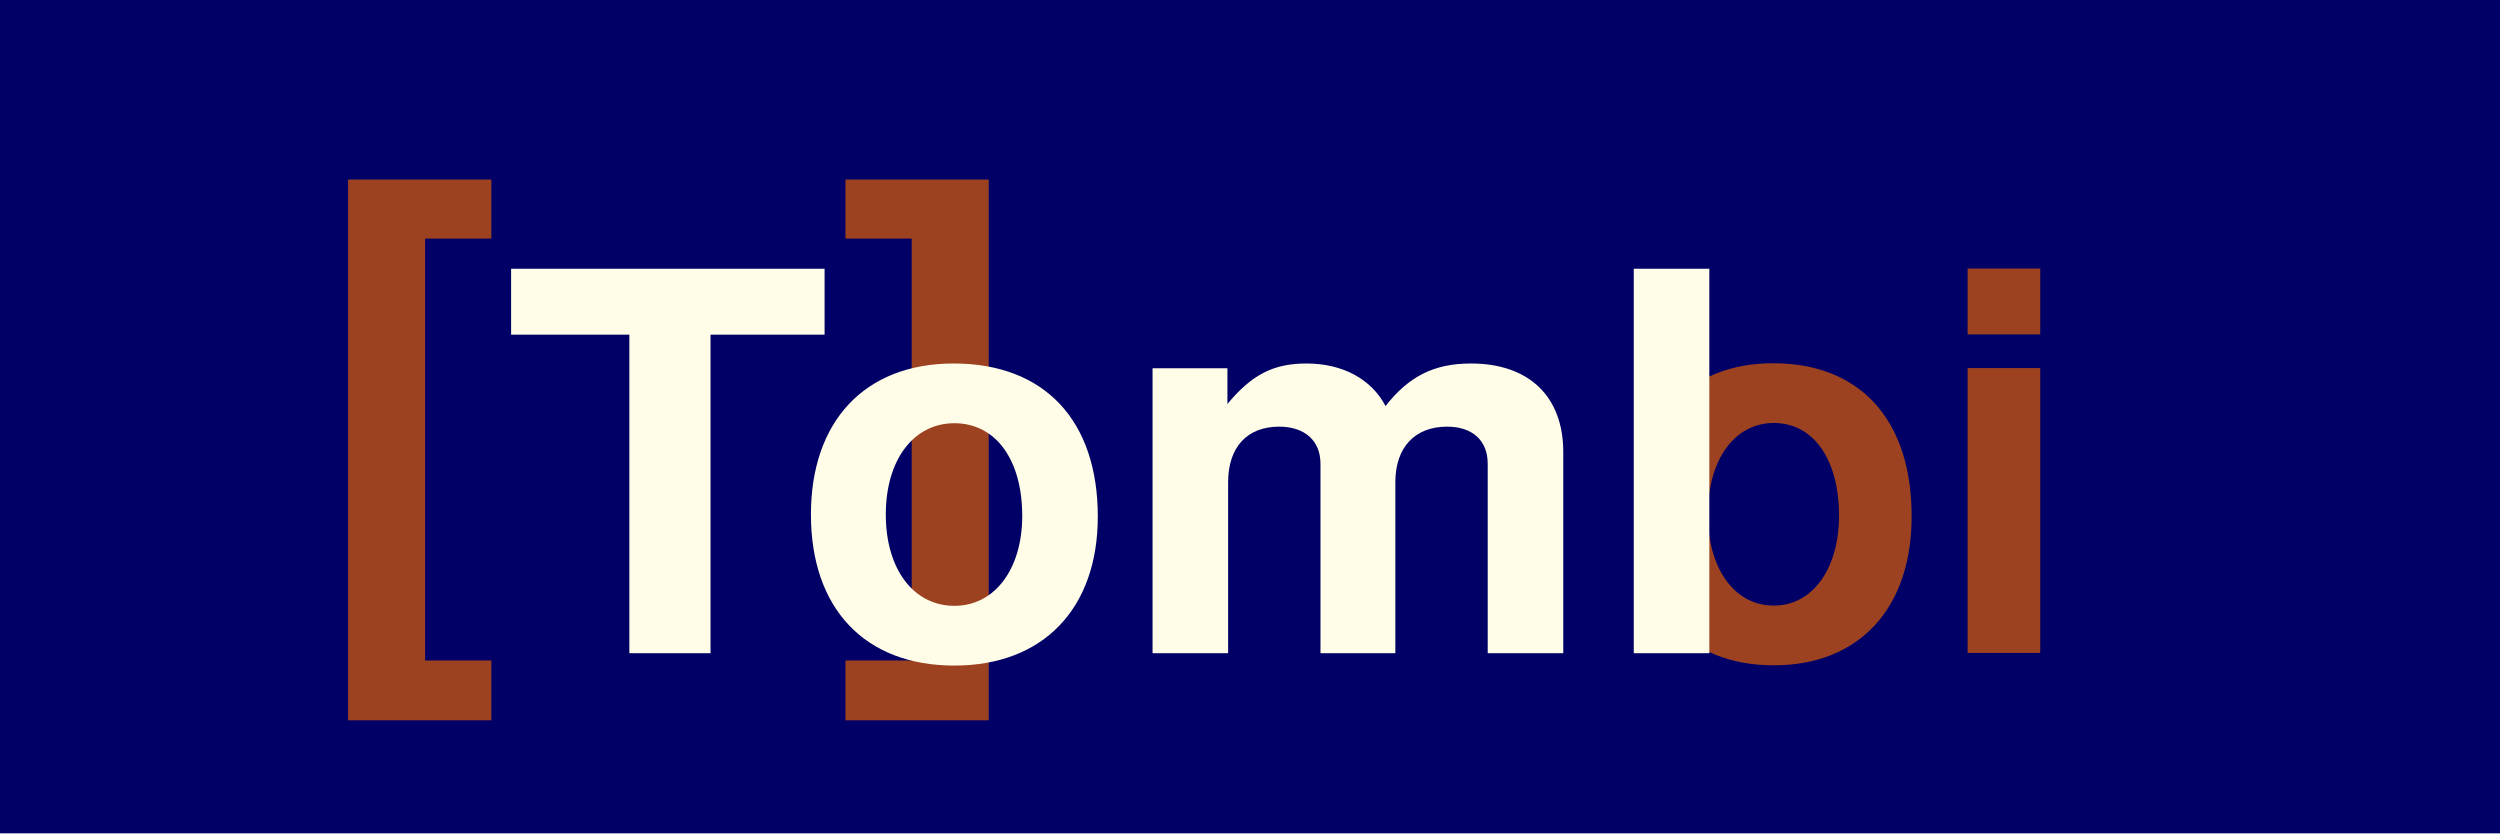
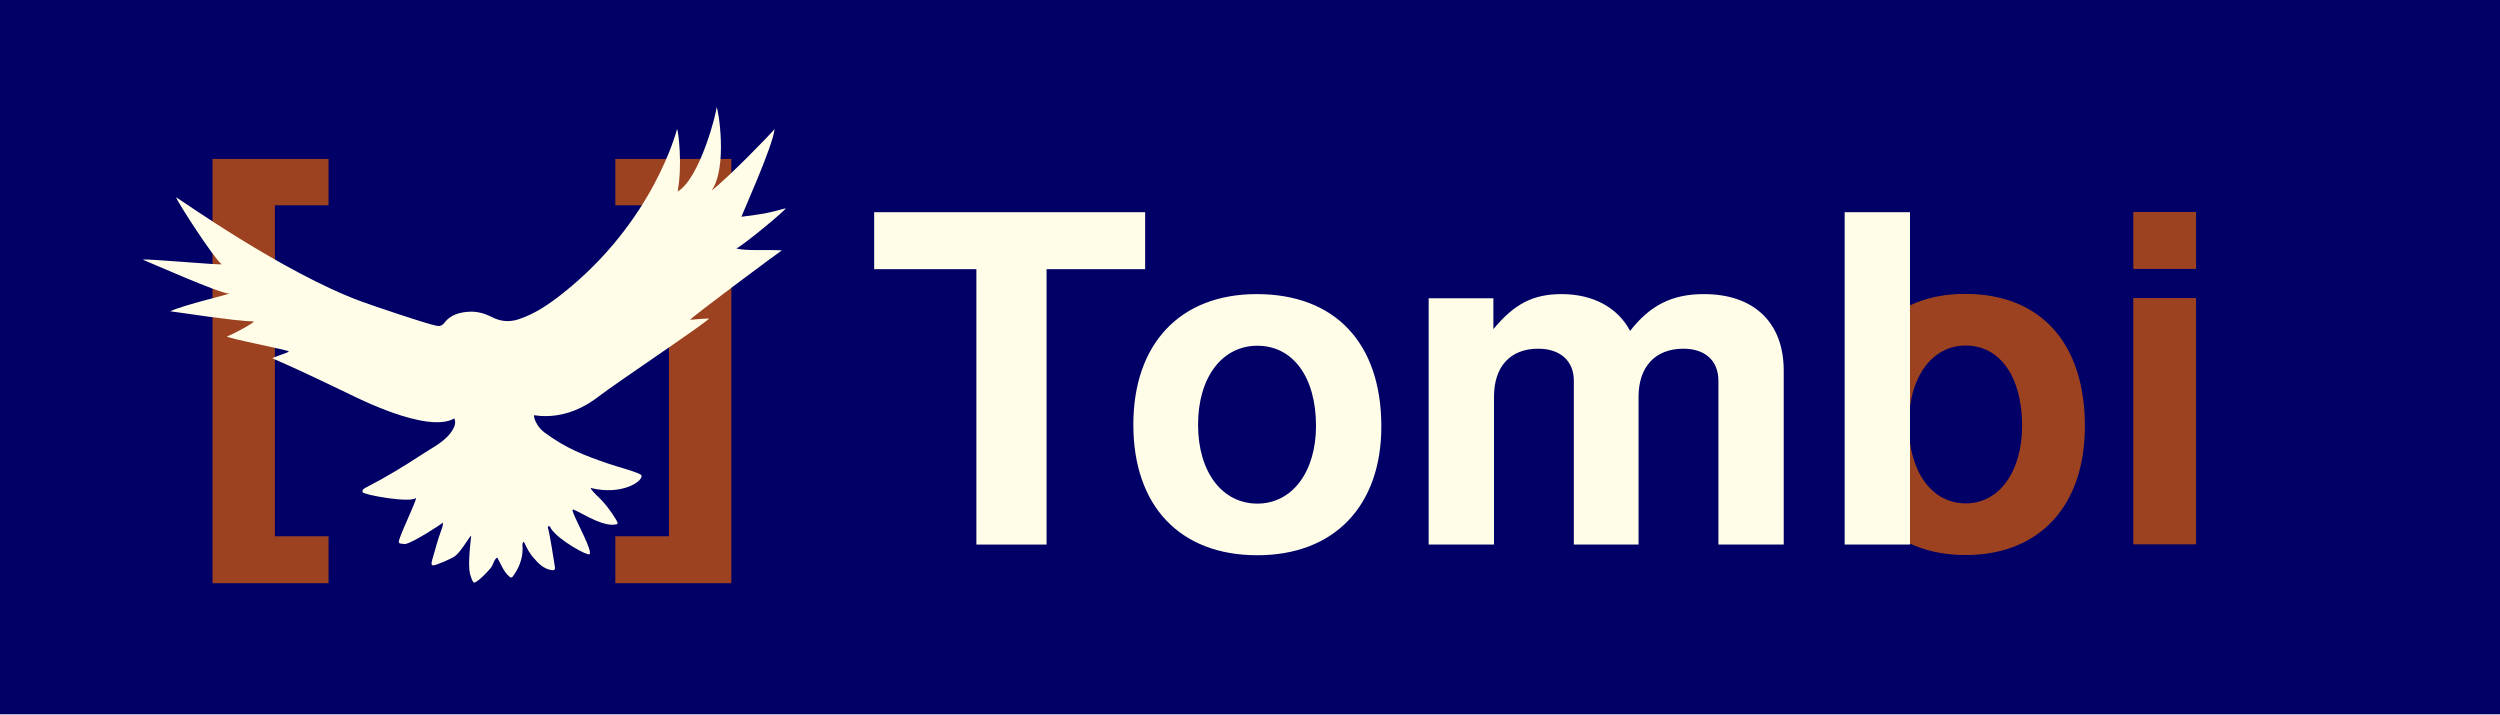
- <svg xmlns="http://www.w3.org/2000/svg" width="100%" height="100%" viewBox="0 0 600 200" version="1.1" xml:space="preserve" style="fill-rule:evenodd;clip-rule:evenodd;stroke-linejoin:round;stroke-miterlimit:2;">
-   <g transform="matrix(1.13455,0,0,0.858525,-2.1526,0.143586)">
+ <svg xmlns="http://www.w3.org/2000/svg" width="100%" height="100%" viewBox="0 0 700 200" version="1.1" xml:space="preserve" style="fill-rule:evenodd;clip-rule:evenodd;stroke-linejoin:round;stroke-miterlimit:2;">
+   <g transform="matrix(1.32364,0,0,0.858525,-2.51094,0.143586)">
    <rect x="1.897" y="-0.167" width="528.845" height="232.958" style="fill:rgb(0,0,102);" />
  </g>
-   <g transform="matrix(1,0,0,1,7.02996,2.41209)">
-     <g transform="matrix(10.3281,0,0,10.5452,381.243,154.298)">
+   <g transform="matrix(1.00856,0,0,1.00856,81.9539,-3.20241)">
+     <g transform="matrix(10.3281,0,0,10.5452,427.036,154.298)">
      <text x="0px" y="0px" style="font-family:'Helvetica-Bold', 'Helvetica';font-weight:700;font-size:12px;fill:rgb(156,66,33);">oi</text>
    </g>
-     <g transform="matrix(11.8305,0,0,11.6341,67.0832,142.47)">
-       <g transform="matrix(12,0,0,12,14.6602,0)">
-             </g>
+     <g transform="matrix(10.7472,0,0,10.5452,159.584,154.358)">
+       <g>
+         <text x="0px" y="0px" style="font-family:'Helvetica-Bold', 'Helvetica';font-weight:700;font-size:12px;fill:rgb(255,253,232);">T</text>
+         <g transform="matrix(1,0,0,1,6.445,0)">
+           <text x="0px" y="0px" style="font-family:'Helvetica-Bold', 'Helvetica';font-weight:700;font-size:12px;fill:rgb(255,253,232);">oml</text>
+         </g>
+       </g>
+     </g>
+   </g>
+   <g transform="matrix(1.46784,0,0,1.46784,48.7471,13.1439)">
+     <g transform="matrix(7.61565,0,0,7.25469,1.2583,84.8398)">
      <text x="0px" y="0px" style="font-family:'Helvetica-Bold', 'Helvetica';font-weight:700;font-size:12px;fill:rgb(156,66,33);">[  ]</text>
    </g>
-     <g transform="matrix(10.7472,0,0,10.5452,113.791,154.358)">
-       <g transform="matrix(12,0,0,12,27.7793,0)">
-             </g>
-       <text x="0px" y="0px" style="font-family:'Helvetica-Bold', 'Helvetica';font-weight:700;font-size:12px;fill:rgb(255,253,232);">T<tspan x="6.445px 13.775px " y="0px 0px ">om</tspan>l</text>
+     <g transform="matrix(0.136729,0,0,0.136729,-15.317,-7.97597)">
+       <path d="M524.898,793.744C522.809,783.244 523.687,773.083 524.303,762.958C524.761,755.434 525.737,747.942 526.513,740.123C524.155,741.133 512.485,762.295 504.072,768.641C499.287,772.251 477.066,781.902 473.159,781.646C469.494,781.405 471.924,774.612 473.053,770.757C476.675,758.392 479.788,746.036 484.253,734.006C485.631,730.295 487.227,726.608 487.211,721.925C483.62,724.906 445.991,749.614 434.892,751.739C433.021,752.097 430.958,751.303 428.982,751.291C425.495,751.27 425.045,749.147 425.843,746.594C430.879,730.479 449.89,692.263 449.572,687.433C442.363,695.151 375.923,683.208 374.972,679.435C373.985,675.522 378.31,673.698 381.332,672.148C408.052,658.443 433.607,642.757 458.698,626.334C474.21,616.181 492.819,607.411 501.438,591.047C505.208,583.89 504.315,580.446 502.946,576.591C465.3,598.576 363.219,545.655 358.256,543.488C352.353,540.911 295.485,512.673 249.714,493.055C246.703,491.764 272.389,484.969 272.026,483.066C271.685,481.277 180.696,463.723 186.085,462.063C193.932,459.645 226.707,441.475 223.001,441.321C210.889,440.819 195.5,440.069 106.53,427.088C125.33,418.344 192.216,402.581 188.582,402.453C175.085,401.981 83.611,361.335 68.441,355.155C70.294,353.104 181.659,363.557 178.257,361.329C168.87,355.18 117.554,276.243 114.76,268.065C116.349,268.066 263.821,373.557 374.383,413.842C389.178,419.232 462.36,444.131 477.712,447.252C482.492,448.223 485.77,447.52 489.162,443.09C497.558,432.127 509.923,428.637 523.131,427.776C534.559,427.03 545.073,429.967 555.299,435.184C567.18,441.246 579.362,442.69 592.751,438.248C615.735,430.623 635.066,417.287 653.662,402.6C781.851,301.351 813.377,173.667 813.663,173.037C815.604,173.948 821.506,223.975 814.489,260.007C845.634,242.243 869.543,147.785 868.824,142.322C871.14,143.309 884.814,226.354 861.806,258.807C886.801,239.247 945.182,178.834 949.869,172.837C946.999,197.94 904.434,291.575 903.587,295.258C935.662,290.93 936.114,291.381 965.317,283.434C965.636,285.866 904.541,336.451 896.354,339.488C910.334,343.206 936.478,340.885 959.959,342.117C959.824,341.697 828.343,439.37 832.112,439C845.127,437.721 850.009,437.637 857.918,437.162C864.169,436.787 730.724,525.523 703.047,546.937C692.023,555.466 658.249,579.028 614.317,572.138C613.085,574.046 617.433,587.769 628.264,595.825C658.575,618.371 683.512,627.973 719.249,640.211C728.191,643.273 763.228,652.677 764.106,656.146C766.252,664.618 736.131,684.362 693.207,673.608C693.896,676.503 699.599,682.057 701.264,683.593C712.258,693.733 721.287,705.427 728.894,718.256C732.136,723.723 731.601,724.37 725.363,724.874C704.916,726.526 670.695,701.958 668.16,703.884C665.531,705.882 685.162,740.213 690.605,757.081C691.572,760.078 693.115,763.957 691.618,766.046C689.565,768.914 649.297,747.118 638.104,730.716C637.124,729.279 636.933,727.145 634.713,726.705C632.39,728.138 633.775,729.935 634.238,731.557C635.927,737.48 642.203,776.101 643.323,784.003C643.885,787.965 642.088,788.816 638.35,788.185C627.101,786.286 619.982,778.621 613.101,770.597C608.63,765.382 605.169,759.497 602.243,753.288C601.498,751.705 601.091,749.834 599.056,748.702C597.324,752.085 598.304,755.448 598.264,758.641C598.082,773.092 593.064,785.752 584.494,797.176C582.729,799.529 580.961,798.447 579.431,797.032C575.606,793.496 572.568,789.336 570.169,784.708C567.74,780.022 565.287,775.348 562.804,770.591C557.948,774.139 557.565,779.745 554.72,783.907C551.38,788.794 532.387,808.807 529.635,805.167C527.181,801.923 526.401,797.888 524.898,793.744" style="fill:rgb(255,253,232);fill-rule:nonzero;" />
    </g>
  </g>
</svg>
